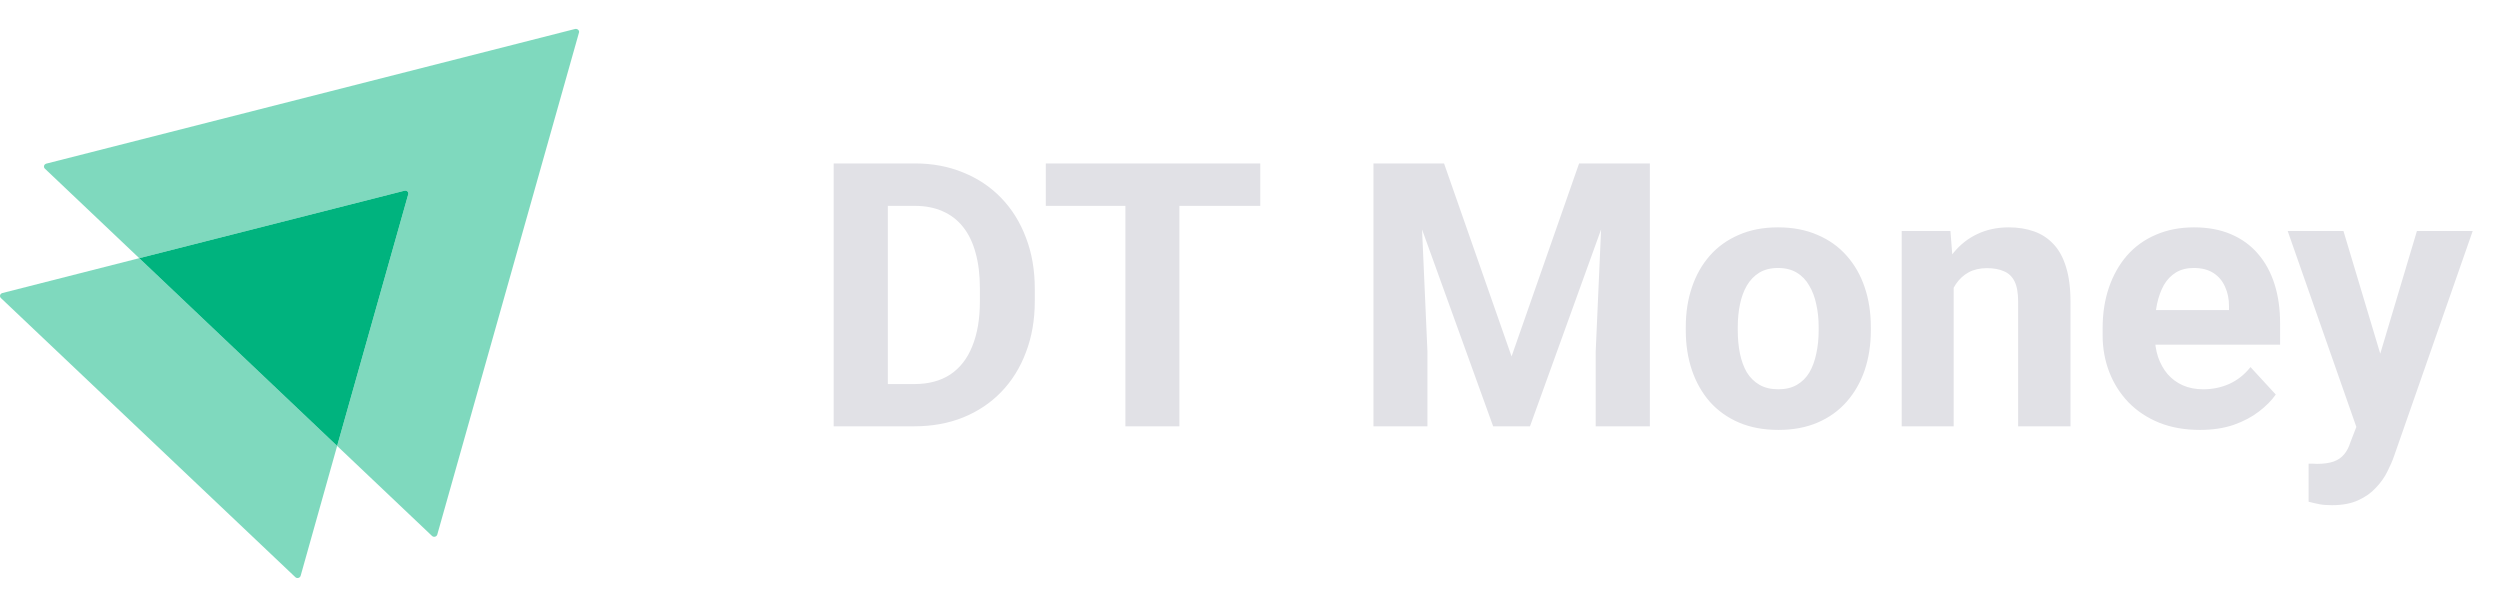
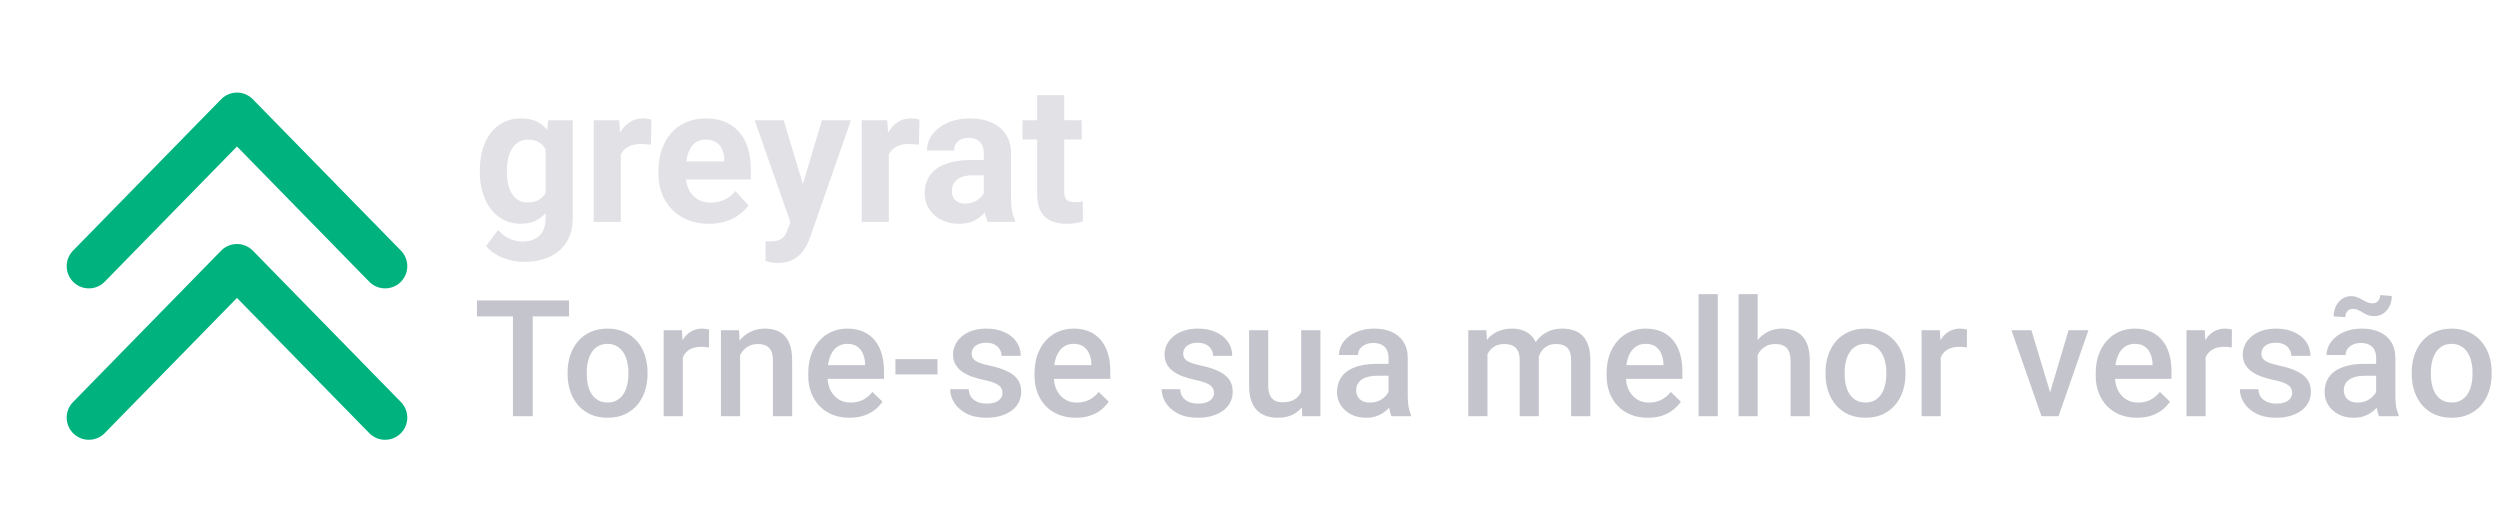
- <svg xmlns="http://www.w3.org/2000/svg" width="173" height="42" viewBox="0 0 173 42" fill="none">
-   <path opacity="0.5" d="M40.065 2.257L30.26 36.992C30.21 37.149 30.011 37.197 29.895 37.086L23.33 30.858L28.249 13.451C28.299 13.294 28.149 13.152 27.983 13.199L9.636 17.866L3.105 11.67C2.989 11.559 3.039 11.37 3.205 11.323L39.799 2.004C39.965 1.973 40.115 2.115 40.065 2.257Z" fill="#00B37E" />
-   <path opacity="0.5" d="M23.33 30.858L20.804 39.845C20.754 40.003 20.554 40.05 20.438 39.94L0.063 20.625C-0.053 20.515 -0.003 20.326 0.163 20.278L9.636 17.866L23.33 30.858Z" fill="#00B37E" />
-   <path d="M28.248 13.451L23.329 30.858L9.635 17.866L27.983 13.199C28.149 13.152 28.298 13.293 28.248 13.451Z" fill="#00B37E" />
-   <path d="M63.274 29.5H59.314L59.339 26.577H63.274C64.257 26.577 65.086 26.356 65.76 25.915C66.435 25.465 66.943 24.811 67.284 23.953C67.634 23.095 67.809 22.058 67.809 20.843V19.956C67.809 19.023 67.709 18.202 67.509 17.494C67.318 16.787 67.03 16.191 66.647 15.708C66.264 15.225 65.793 14.863 65.236 14.621C64.677 14.371 64.036 14.246 63.312 14.246H59.239V11.31H63.312C64.528 11.31 65.639 11.519 66.647 11.935C67.663 12.343 68.542 12.93 69.283 13.697C70.024 14.463 70.595 15.379 70.995 16.445C71.403 17.503 71.607 18.681 71.607 19.98V20.843C71.607 22.133 71.403 23.312 70.995 24.378C70.595 25.444 70.024 26.36 69.283 27.126C68.55 27.884 67.672 28.471 66.647 28.888C65.631 29.296 64.507 29.5 63.274 29.5ZM61.438 11.31V29.5H57.69V11.31H61.438ZM81.614 11.31V29.5H77.878V11.31H81.614ZM87.21 11.31V14.246H72.369V11.31H87.21ZM96.755 11.31H99.928L104.6 24.665L109.273 11.31H112.446L105.875 29.5H103.326L96.755 11.31ZM95.043 11.31H98.204L98.779 24.328V29.5H95.043V11.31ZM110.997 11.31H114.17V29.5H110.422V24.328L110.997 11.31ZM116.656 22.879V22.616C116.656 21.625 116.798 20.713 117.081 19.881C117.364 19.039 117.776 18.311 118.318 17.694C118.859 17.078 119.525 16.599 120.316 16.258C121.108 15.908 122.015 15.733 123.04 15.733C124.064 15.733 124.976 15.908 125.776 16.258C126.575 16.599 127.246 17.078 127.787 17.694C128.337 18.311 128.753 19.039 129.036 19.881C129.32 20.713 129.461 21.625 129.461 22.616V22.879C129.461 23.862 129.32 24.773 129.036 25.615C128.753 26.448 128.337 27.176 127.787 27.801C127.246 28.417 126.579 28.896 125.788 29.238C124.997 29.579 124.089 29.75 123.065 29.75C122.04 29.75 121.128 29.579 120.329 29.238C119.538 28.896 118.867 28.417 118.318 27.801C117.776 27.176 117.364 26.448 117.081 25.615C116.798 24.773 116.656 23.862 116.656 22.879ZM120.254 22.616V22.879C120.254 23.445 120.304 23.974 120.404 24.465C120.504 24.957 120.662 25.39 120.879 25.765C121.103 26.131 121.395 26.418 121.753 26.627C122.111 26.835 122.548 26.939 123.065 26.939C123.565 26.939 123.993 26.835 124.352 26.627C124.71 26.418 124.997 26.131 125.214 25.765C125.43 25.39 125.588 24.957 125.688 24.465C125.797 23.974 125.851 23.445 125.851 22.879V22.616C125.851 22.067 125.797 21.55 125.688 21.067C125.588 20.576 125.426 20.143 125.201 19.768C124.985 19.385 124.697 19.085 124.339 18.869C123.981 18.652 123.548 18.544 123.04 18.544C122.532 18.544 122.099 18.652 121.741 18.869C121.391 19.085 121.103 19.385 120.879 19.768C120.662 20.143 120.504 20.576 120.404 21.067C120.304 21.55 120.254 22.067 120.254 22.616ZM135.195 18.869V29.5H131.597V15.983H134.97L135.195 18.869ZM134.671 22.267H133.696C133.696 21.267 133.825 20.368 134.084 19.568C134.342 18.76 134.704 18.073 135.17 17.507C135.637 16.932 136.191 16.495 136.832 16.195C137.482 15.887 138.206 15.733 139.006 15.733C139.639 15.733 140.217 15.825 140.742 16.008C141.267 16.191 141.717 16.483 142.091 16.882C142.475 17.282 142.766 17.811 142.966 18.469C143.174 19.127 143.278 19.93 143.278 20.88V29.5H139.655V20.867C139.655 20.268 139.572 19.801 139.405 19.468C139.239 19.135 138.993 18.902 138.668 18.769C138.352 18.627 137.96 18.556 137.494 18.556C137.011 18.556 136.59 18.652 136.232 18.844C135.882 19.035 135.591 19.302 135.358 19.643C135.133 19.976 134.962 20.368 134.846 20.817C134.729 21.267 134.671 21.75 134.671 22.267ZM152.236 29.75C151.186 29.75 150.245 29.583 149.412 29.25C148.579 28.909 147.871 28.438 147.288 27.838C146.714 27.239 146.272 26.543 145.964 25.752C145.656 24.953 145.502 24.103 145.502 23.204V22.704C145.502 21.68 145.648 20.742 145.939 19.893C146.231 19.044 146.647 18.306 147.188 17.682C147.738 17.057 148.404 16.578 149.187 16.245C149.97 15.904 150.853 15.733 151.836 15.733C152.794 15.733 153.643 15.891 154.384 16.208C155.126 16.524 155.746 16.974 156.246 17.557C156.754 18.14 157.137 18.839 157.395 19.656C157.653 20.463 157.782 21.363 157.782 22.354V23.853H147.039V21.455H154.247V21.18C154.247 20.68 154.155 20.235 153.972 19.843C153.797 19.443 153.531 19.127 153.173 18.894C152.814 18.66 152.356 18.544 151.798 18.544C151.324 18.544 150.916 18.648 150.574 18.856C150.233 19.064 149.954 19.356 149.737 19.731C149.529 20.105 149.371 20.547 149.262 21.055C149.162 21.555 149.112 22.104 149.112 22.704V23.204C149.112 23.745 149.187 24.245 149.337 24.703C149.495 25.161 149.716 25.556 149.999 25.89C150.291 26.223 150.641 26.481 151.049 26.664C151.465 26.847 151.936 26.939 152.46 26.939C153.11 26.939 153.714 26.814 154.272 26.564C154.838 26.306 155.325 25.919 155.734 25.402L157.483 27.301C157.199 27.709 156.812 28.101 156.321 28.476C155.838 28.85 155.255 29.159 154.572 29.4C153.889 29.633 153.11 29.75 152.236 29.75ZM163.667 27.976L167.252 15.983H171.112L165.678 31.536C165.561 31.878 165.403 32.244 165.203 32.636C165.012 33.027 164.749 33.398 164.416 33.748C164.091 34.106 163.679 34.397 163.179 34.622C162.688 34.847 162.084 34.959 161.368 34.959C161.026 34.959 160.747 34.938 160.531 34.897C160.314 34.855 160.056 34.797 159.756 34.722V32.086C159.848 32.086 159.944 32.086 160.044 32.086C160.144 32.094 160.239 32.099 160.331 32.099C160.806 32.099 161.193 32.044 161.493 31.936C161.793 31.828 162.034 31.661 162.217 31.436C162.401 31.22 162.546 30.937 162.655 30.587L163.667 27.976ZM162.167 15.983L165.103 25.777L165.615 29.587L163.167 29.85L158.307 15.983H162.167Z" fill="#E1E1E6" />
+ <svg xmlns="http://www.w3.org/2000/svg" width="338" height="69" viewBox="0 0 338 69" fill="none">
+   <path d="M12.015 56.459L32.04 35.988L52.065 56.459" stroke="#00B37E" stroke-width="6" stroke-linecap="round" stroke-linejoin="round" />
+   <path d="M12.015 35.988L32.04 15.517L52.065 35.988" stroke="#00B37E" stroke-width="6" stroke-linecap="round" stroke-linejoin="round" />
+   <path d="M72.024 40.625V56.266H69.35V40.625H72.024ZM76.934 40.625V42.773H64.483V40.625H76.934ZM76.74 50.583V50.336C76.74 49.498 76.862 48.721 77.106 48.005C77.349 47.282 77.7 46.655 78.158 46.125C78.624 45.588 79.189 45.172 79.856 44.879C80.529 44.578 81.288 44.428 82.133 44.428C82.985 44.428 83.744 44.578 84.41 44.879C85.083 45.172 85.653 45.588 86.118 46.125C86.584 46.655 86.938 47.282 87.182 48.005C87.425 48.721 87.547 49.498 87.547 50.336V50.583C87.547 51.421 87.425 52.198 87.182 52.914C86.938 53.63 86.584 54.257 86.118 54.794C85.653 55.324 85.087 55.739 84.421 56.04C83.755 56.334 82.999 56.48 82.154 56.48C81.302 56.48 80.539 56.334 79.866 56.04C79.2 55.739 78.634 55.324 78.169 54.794C77.704 54.257 77.349 53.63 77.106 52.914C76.862 52.198 76.74 51.421 76.74 50.583ZM79.329 50.336V50.583C79.329 51.106 79.383 51.6 79.49 52.065C79.598 52.531 79.766 52.939 79.995 53.29C80.224 53.641 80.518 53.917 80.876 54.117C81.234 54.318 81.66 54.418 82.154 54.418C82.634 54.418 83.049 54.318 83.4 54.117C83.758 53.917 84.052 53.641 84.281 53.29C84.51 52.939 84.679 52.531 84.786 52.065C84.901 51.6 84.958 51.106 84.958 50.583V50.336C84.958 49.82 84.901 49.333 84.786 48.875C84.679 48.41 84.507 47.998 84.27 47.64C84.041 47.282 83.748 47.002 83.39 46.802C83.039 46.594 82.62 46.49 82.133 46.49C81.646 46.49 81.223 46.594 80.865 46.802C80.514 47.002 80.224 47.282 79.995 47.64C79.766 47.998 79.598 48.41 79.49 48.875C79.383 49.333 79.329 49.82 79.329 50.336ZM92.316 46.855V56.266H89.728V44.643H92.198L92.316 46.855ZM95.872 44.567L95.851 46.974C95.693 46.945 95.521 46.923 95.335 46.909C95.156 46.895 94.977 46.888 94.798 46.888C94.354 46.888 93.963 46.952 93.627 47.081C93.29 47.203 93.007 47.382 92.778 47.618C92.556 47.847 92.384 48.127 92.263 48.456C92.141 48.785 92.069 49.154 92.048 49.562L91.457 49.605C91.457 48.875 91.529 48.198 91.672 47.575C91.815 46.952 92.03 46.404 92.316 45.932C92.61 45.459 92.975 45.09 93.412 44.825C93.856 44.56 94.368 44.428 94.948 44.428C95.106 44.428 95.274 44.442 95.453 44.471C95.639 44.499 95.779 44.532 95.872 44.567ZM100.062 47.124V56.266H97.473V44.643H99.911L100.062 47.124ZM99.6 50.024L98.762 50.014C98.769 49.19 98.883 48.435 99.106 47.747C99.335 47.06 99.65 46.469 100.051 45.975C100.459 45.48 100.946 45.101 101.512 44.836C102.077 44.564 102.708 44.428 103.402 44.428C103.961 44.428 104.466 44.507 104.917 44.664C105.375 44.815 105.766 45.062 106.088 45.405C106.417 45.749 106.668 46.197 106.84 46.748C107.012 47.292 107.098 47.962 107.098 48.757V56.266H104.498V48.746C104.498 48.188 104.416 47.747 104.251 47.425C104.093 47.095 103.861 46.863 103.553 46.727C103.252 46.583 102.876 46.512 102.425 46.512C101.981 46.512 101.583 46.605 101.232 46.791C100.882 46.977 100.584 47.231 100.341 47.554C100.104 47.876 99.922 48.248 99.793 48.671C99.664 49.093 99.6 49.545 99.6 50.024ZM114.864 56.48C114.005 56.48 113.228 56.341 112.533 56.062C111.846 55.775 111.258 55.378 110.771 54.869C110.292 54.361 109.923 53.763 109.665 53.075C109.407 52.388 109.278 51.647 109.278 50.852V50.422C109.278 49.512 109.411 48.689 109.676 47.951C109.941 47.214 110.31 46.583 110.782 46.06C111.255 45.531 111.813 45.126 112.458 44.847C113.103 44.567 113.801 44.428 114.553 44.428C115.383 44.428 116.11 44.567 116.733 44.847C117.356 45.126 117.872 45.52 118.28 46.028C118.696 46.53 119.004 47.128 119.204 47.822C119.412 48.517 119.516 49.283 119.516 50.121V51.227H110.535V49.369H116.959V49.165C116.945 48.7 116.852 48.263 116.68 47.855C116.515 47.446 116.261 47.117 115.917 46.866C115.573 46.616 115.115 46.49 114.542 46.49C114.112 46.49 113.729 46.583 113.393 46.77C113.063 46.949 112.787 47.21 112.565 47.554C112.343 47.898 112.172 48.313 112.05 48.8C111.935 49.28 111.878 49.82 111.878 50.422V50.852C111.878 51.36 111.946 51.833 112.082 52.27C112.225 52.699 112.433 53.075 112.705 53.398C112.977 53.72 113.307 53.974 113.693 54.16C114.08 54.339 114.521 54.429 115.015 54.429C115.638 54.429 116.193 54.303 116.68 54.053C117.167 53.802 117.589 53.448 117.947 52.989L119.312 54.31C119.061 54.676 118.735 55.027 118.334 55.363C117.933 55.693 117.442 55.961 116.862 56.169C116.289 56.377 115.623 56.48 114.864 56.48ZM126.745 48.553V50.615H121.062V48.553H126.745ZM135.532 53.118C135.532 52.86 135.468 52.628 135.339 52.42C135.21 52.205 134.963 52.012 134.598 51.84C134.24 51.668 133.71 51.51 133.008 51.367C132.392 51.231 131.826 51.07 131.311 50.884C130.802 50.69 130.365 50.458 130 50.185C129.635 49.913 129.352 49.591 129.151 49.219C128.951 48.846 128.851 48.417 128.851 47.93C128.851 47.457 128.954 47.009 129.162 46.587C129.37 46.164 129.667 45.792 130.054 45.47C130.44 45.148 130.91 44.893 131.461 44.707C132.02 44.521 132.643 44.428 133.33 44.428C134.304 44.428 135.138 44.592 135.833 44.922C136.535 45.244 137.072 45.685 137.444 46.243C137.817 46.795 138.003 47.418 138.003 48.112H135.414C135.414 47.804 135.335 47.518 135.178 47.253C135.027 46.981 134.798 46.762 134.49 46.598C134.182 46.426 133.796 46.34 133.33 46.34C132.886 46.34 132.517 46.411 132.224 46.555C131.937 46.691 131.722 46.87 131.579 47.092C131.443 47.314 131.375 47.557 131.375 47.822C131.375 48.016 131.411 48.191 131.482 48.349C131.561 48.499 131.69 48.639 131.869 48.768C132.048 48.889 132.292 49.004 132.6 49.111C132.915 49.219 133.309 49.323 133.781 49.423C134.669 49.609 135.432 49.849 136.069 50.143C136.714 50.429 137.208 50.801 137.552 51.26C137.896 51.711 138.067 52.284 138.067 52.978C138.067 53.494 137.956 53.967 137.734 54.397C137.52 54.819 137.204 55.188 136.789 55.503C136.374 55.811 135.876 56.051 135.296 56.223C134.723 56.395 134.078 56.48 133.362 56.48C132.31 56.48 131.418 56.294 130.688 55.922C129.957 55.542 129.402 55.059 129.022 54.472C128.65 53.877 128.464 53.261 128.464 52.624H130.967C130.995 53.104 131.128 53.487 131.364 53.773C131.608 54.053 131.909 54.257 132.267 54.386C132.632 54.508 133.008 54.568 133.395 54.568C133.86 54.568 134.25 54.508 134.565 54.386C134.881 54.257 135.12 54.085 135.285 53.87C135.45 53.648 135.532 53.398 135.532 53.118ZM145.458 56.48C144.599 56.48 143.822 56.341 143.127 56.062C142.439 55.775 141.852 55.378 141.365 54.869C140.885 54.361 140.517 53.763 140.259 53.075C140.001 52.388 139.872 51.647 139.872 50.852V50.422C139.872 49.512 140.005 48.689 140.27 47.951C140.535 47.214 140.903 46.583 141.376 46.06C141.849 45.531 142.407 45.126 143.052 44.847C143.696 44.567 144.395 44.428 145.146 44.428C145.977 44.428 146.704 44.567 147.327 44.847C147.95 45.126 148.466 45.52 148.874 46.028C149.289 46.53 149.597 47.128 149.798 47.822C150.006 48.517 150.109 49.283 150.109 50.121V51.227H141.129V49.369H147.553V49.165C147.538 48.7 147.445 48.263 147.273 47.855C147.109 47.446 146.854 47.117 146.511 46.866C146.167 46.616 145.709 46.49 145.136 46.49C144.706 46.49 144.323 46.583 143.986 46.77C143.657 46.949 143.381 47.21 143.159 47.554C142.937 47.898 142.765 48.313 142.644 48.8C142.529 49.28 142.472 49.82 142.472 50.422V50.852C142.472 51.36 142.54 51.833 142.676 52.27C142.819 52.699 143.027 53.075 143.299 53.398C143.571 53.72 143.9 53.974 144.287 54.16C144.674 54.339 145.114 54.429 145.608 54.429C146.231 54.429 146.786 54.303 147.273 54.053C147.76 53.802 148.183 53.448 148.541 52.989L149.905 54.31C149.655 54.676 149.329 55.027 148.928 55.363C148.527 55.693 148.036 55.961 147.456 56.169C146.883 56.377 146.217 56.48 145.458 56.48ZM164.128 53.118C164.128 52.86 164.063 52.628 163.935 52.42C163.806 52.205 163.559 52.012 163.193 51.84C162.835 51.668 162.305 51.51 161.604 51.367C160.988 51.231 160.422 51.07 159.906 50.884C159.398 50.69 158.961 50.458 158.596 50.185C158.23 49.913 157.948 49.591 157.747 49.219C157.547 48.846 157.446 48.417 157.446 47.93C157.446 47.457 157.55 47.009 157.758 46.587C157.965 46.164 158.263 45.792 158.649 45.47C159.036 45.148 159.505 44.893 160.057 44.707C160.615 44.521 161.238 44.428 161.926 44.428C162.9 44.428 163.734 44.592 164.429 44.922C165.131 45.244 165.668 45.685 166.04 46.243C166.412 46.795 166.599 47.418 166.599 48.112H164.01C164.01 47.804 163.931 47.518 163.773 47.253C163.623 46.981 163.394 46.762 163.086 46.598C162.778 46.426 162.391 46.34 161.926 46.34C161.482 46.34 161.113 46.411 160.819 46.555C160.533 46.691 160.318 46.87 160.175 47.092C160.039 47.314 159.971 47.557 159.971 47.822C159.971 48.016 160.007 48.191 160.078 48.349C160.157 48.499 160.286 48.639 160.465 48.768C160.644 48.889 160.887 49.004 161.195 49.111C161.51 49.219 161.904 49.323 162.377 49.423C163.265 49.609 164.028 49.849 164.665 50.143C165.31 50.429 165.804 50.801 166.147 51.26C166.491 51.711 166.663 52.284 166.663 52.978C166.663 53.494 166.552 53.967 166.33 54.397C166.115 54.819 165.8 55.188 165.385 55.503C164.969 55.811 164.472 56.051 163.892 56.223C163.319 56.395 162.674 56.48 161.958 56.48C160.905 56.48 160.014 56.294 159.283 55.922C158.553 55.542 157.998 55.059 157.618 54.472C157.246 53.877 157.06 53.261 157.06 52.624H159.562C159.591 53.104 159.724 53.487 159.96 53.773C160.203 54.053 160.504 54.257 160.862 54.386C161.228 54.508 161.604 54.568 161.99 54.568C162.456 54.568 162.846 54.508 163.161 54.386C163.476 54.257 163.716 54.085 163.881 53.87C164.046 53.648 164.128 53.398 164.128 53.118ZM175.923 53.526V44.643H178.522V56.266H176.073L175.923 53.526ZM176.288 51.109L177.158 51.088C177.158 51.868 177.072 52.588 176.9 53.247C176.729 53.899 176.464 54.468 176.105 54.955C175.747 55.435 175.289 55.811 174.73 56.083C174.172 56.348 173.502 56.48 172.722 56.48C172.156 56.48 171.637 56.398 171.164 56.233C170.691 56.069 170.283 55.815 169.939 55.471C169.603 55.127 169.341 54.679 169.155 54.128C168.969 53.577 168.876 52.918 168.876 52.151V44.643H171.465V52.173C171.465 52.595 171.515 52.95 171.615 53.236C171.715 53.516 171.852 53.741 172.023 53.913C172.195 54.085 172.396 54.207 172.625 54.278C172.854 54.35 173.098 54.386 173.355 54.386C174.093 54.386 174.673 54.242 175.096 53.956C175.525 53.662 175.83 53.269 176.009 52.774C176.195 52.28 176.288 51.725 176.288 51.109ZM187.729 53.935V48.392C187.729 47.976 187.653 47.618 187.503 47.317C187.353 47.017 187.123 46.784 186.815 46.619C186.515 46.454 186.135 46.372 185.677 46.372C185.254 46.372 184.889 46.444 184.581 46.587C184.273 46.73 184.033 46.923 183.861 47.167C183.689 47.41 183.604 47.686 183.604 47.994H181.025C181.025 47.536 181.136 47.092 181.358 46.662C181.58 46.232 181.903 45.849 182.325 45.513C182.748 45.176 183.253 44.911 183.84 44.718C184.427 44.524 185.086 44.428 185.816 44.428C186.69 44.428 187.464 44.575 188.137 44.868C188.817 45.162 189.351 45.606 189.737 46.2C190.131 46.787 190.328 47.525 190.328 48.413V53.58C190.328 54.11 190.364 54.586 190.436 55.009C190.514 55.424 190.625 55.786 190.769 56.094V56.266H188.115C187.993 55.986 187.897 55.632 187.825 55.202C187.761 54.765 187.729 54.343 187.729 53.935ZM188.104 49.197L188.126 50.798H186.268C185.788 50.798 185.365 50.844 185 50.938C184.635 51.023 184.33 51.152 184.087 51.324C183.843 51.496 183.661 51.704 183.539 51.947C183.417 52.191 183.356 52.467 183.356 52.774C183.356 53.082 183.428 53.365 183.571 53.623C183.715 53.874 183.922 54.071 184.194 54.214C184.474 54.357 184.81 54.429 185.204 54.429C185.734 54.429 186.196 54.321 186.59 54.106C186.991 53.884 187.306 53.616 187.535 53.301C187.764 52.978 187.886 52.674 187.9 52.388L188.738 53.537C188.652 53.831 188.506 54.146 188.298 54.482C188.09 54.819 187.818 55.141 187.481 55.449C187.152 55.75 186.755 55.997 186.289 56.19C185.831 56.384 185.301 56.48 184.699 56.48C183.94 56.48 183.263 56.33 182.669 56.029C182.075 55.721 181.609 55.31 181.272 54.794C180.936 54.271 180.768 53.68 180.768 53.022C180.768 52.406 180.882 51.861 181.111 51.389C181.348 50.909 181.691 50.508 182.143 50.185C182.601 49.863 183.16 49.62 183.818 49.455C184.477 49.283 185.229 49.197 186.074 49.197H188.104ZM201.103 47.006V56.266H198.514V44.643H200.952L201.103 47.006ZM200.684 50.024L199.803 50.014C199.803 49.212 199.903 48.47 200.104 47.79C200.304 47.11 200.598 46.519 200.984 46.018C201.371 45.509 201.851 45.119 202.424 44.847C203.004 44.567 203.674 44.428 204.433 44.428C204.963 44.428 205.446 44.507 205.883 44.664C206.327 44.815 206.71 45.054 207.032 45.384C207.362 45.713 207.612 46.136 207.784 46.651C207.963 47.167 208.053 47.79 208.053 48.52V56.266H205.464V48.746C205.464 48.18 205.378 47.736 205.206 47.414C205.041 47.092 204.801 46.863 204.486 46.727C204.178 46.583 203.81 46.512 203.38 46.512C202.893 46.512 202.478 46.605 202.134 46.791C201.797 46.977 201.521 47.231 201.307 47.554C201.092 47.876 200.934 48.248 200.834 48.671C200.734 49.093 200.684 49.545 200.684 50.024ZM207.892 49.337L206.678 49.605C206.678 48.904 206.774 48.241 206.968 47.618C207.168 46.988 207.458 46.437 207.838 45.964C208.225 45.484 208.701 45.108 209.267 44.836C209.832 44.564 210.48 44.428 211.211 44.428C211.805 44.428 212.335 44.51 212.801 44.675C213.273 44.832 213.674 45.083 214.004 45.427C214.333 45.77 214.584 46.218 214.756 46.77C214.928 47.314 215.014 47.973 215.014 48.746V56.266H212.414V48.735C212.414 48.148 212.328 47.693 212.156 47.371C211.992 47.049 211.755 46.827 211.447 46.705C211.139 46.576 210.771 46.512 210.341 46.512C209.94 46.512 209.585 46.587 209.277 46.737C208.977 46.88 208.722 47.085 208.515 47.35C208.307 47.607 208.149 47.905 208.042 48.241C207.942 48.578 207.892 48.943 207.892 49.337ZM222.802 56.48C221.942 56.48 221.165 56.341 220.471 56.062C219.783 55.775 219.196 55.378 218.709 54.869C218.229 54.361 217.86 53.763 217.603 53.075C217.345 52.388 217.216 51.647 217.216 50.852V50.422C217.216 49.512 217.348 48.689 217.613 47.951C217.878 47.214 218.247 46.583 218.72 46.06C219.192 45.531 219.751 45.126 220.396 44.847C221.04 44.567 221.738 44.428 222.49 44.428C223.321 44.428 224.048 44.567 224.671 44.847C225.294 45.126 225.81 45.52 226.218 46.028C226.633 46.53 226.941 47.128 227.142 47.822C227.349 48.517 227.453 49.283 227.453 50.121V51.227H218.473V49.369H224.896V49.165C224.882 48.7 224.789 48.263 224.617 47.855C224.452 47.446 224.198 47.117 223.854 46.866C223.511 46.616 223.052 46.49 222.479 46.49C222.05 46.49 221.667 46.583 221.33 46.77C221.001 46.949 220.725 47.21 220.503 47.554C220.281 47.898 220.109 48.313 219.987 48.8C219.873 49.28 219.815 49.82 219.815 50.422V50.852C219.815 51.36 219.883 51.833 220.02 52.27C220.163 52.699 220.37 53.075 220.643 53.398C220.915 53.72 221.244 53.974 221.631 54.16C222.018 54.339 222.458 54.429 222.952 54.429C223.575 54.429 224.13 54.303 224.617 54.053C225.104 53.802 225.527 53.448 225.885 52.989L227.249 54.31C226.998 54.676 226.673 55.027 226.271 55.363C225.87 55.693 225.38 55.961 224.8 56.169C224.227 56.377 223.561 56.48 222.802 56.48ZM232.244 39.766V56.266H229.645V39.766H232.244ZM237.637 39.766V56.266H235.059V39.766H237.637ZM237.186 50.024L236.348 50.014C236.355 49.212 236.466 48.47 236.681 47.79C236.903 47.11 237.211 46.519 237.604 46.018C238.006 45.509 238.485 45.119 239.044 44.847C239.603 44.567 240.222 44.428 240.902 44.428C241.475 44.428 241.991 44.507 242.449 44.664C242.915 44.822 243.316 45.076 243.652 45.427C243.989 45.77 244.243 46.222 244.415 46.78C244.594 47.332 244.684 48.005 244.684 48.8V56.266H242.084V48.778C242.084 48.22 242.002 47.776 241.837 47.446C241.679 47.117 241.447 46.88 241.139 46.737C240.831 46.587 240.455 46.512 240.011 46.512C239.545 46.512 239.133 46.605 238.775 46.791C238.424 46.977 238.131 47.231 237.895 47.554C237.658 47.876 237.479 48.248 237.357 48.671C237.243 49.093 237.186 49.545 237.186 50.024ZM246.811 50.583V50.336C246.811 49.498 246.932 48.721 247.176 48.005C247.419 47.282 247.77 46.655 248.229 46.125C248.694 45.588 249.26 45.172 249.926 44.879C250.599 44.578 251.358 44.428 252.203 44.428C253.055 44.428 253.814 44.578 254.48 44.879C255.154 45.172 255.723 45.588 256.188 46.125C256.654 46.655 257.008 47.282 257.252 48.005C257.495 48.721 257.617 49.498 257.617 50.336V50.583C257.617 51.421 257.495 52.198 257.252 52.914C257.008 53.63 256.654 54.257 256.188 54.794C255.723 55.324 255.157 55.739 254.491 56.04C253.825 56.334 253.07 56.48 252.225 56.48C251.372 56.48 250.61 56.334 249.937 56.04C249.271 55.739 248.705 55.324 248.239 54.794C247.774 54.257 247.419 53.63 247.176 52.914C246.932 52.198 246.811 51.421 246.811 50.583ZM249.399 50.336V50.583C249.399 51.106 249.453 51.6 249.561 52.065C249.668 52.531 249.836 52.939 250.065 53.29C250.295 53.641 250.588 53.917 250.946 54.117C251.304 54.318 251.73 54.418 252.225 54.418C252.704 54.418 253.12 54.318 253.471 54.117C253.829 53.917 254.122 53.641 254.352 53.29C254.581 52.939 254.749 52.531 254.856 52.065C254.971 51.6 255.028 51.106 255.028 50.583V50.336C255.028 49.82 254.971 49.333 254.856 48.875C254.749 48.41 254.577 47.998 254.341 47.64C254.112 47.282 253.818 47.002 253.46 46.802C253.109 46.594 252.69 46.49 252.203 46.49C251.716 46.49 251.294 46.594 250.936 46.802C250.585 47.002 250.295 47.282 250.065 47.64C249.836 47.998 249.668 48.41 249.561 48.875C249.453 49.333 249.399 49.82 249.399 50.336ZM262.387 46.855V56.266H259.798V44.643H262.269L262.387 46.855ZM265.942 44.567L265.921 46.974C265.763 46.945 265.591 46.923 265.405 46.909C265.226 46.895 265.047 46.888 264.868 46.888C264.424 46.888 264.034 46.952 263.697 47.081C263.361 47.203 263.078 47.382 262.849 47.618C262.627 47.847 262.455 48.127 262.333 48.456C262.211 48.785 262.14 49.154 262.118 49.562L261.527 49.605C261.527 48.875 261.599 48.198 261.742 47.575C261.885 46.952 262.1 46.404 262.387 45.932C262.68 45.459 263.046 45.09 263.482 44.825C263.926 44.56 264.438 44.428 265.019 44.428C265.176 44.428 265.344 44.442 265.523 44.471C265.71 44.499 265.849 44.532 265.942 44.567ZM276.824 54.214L279.671 44.643H282.356L278.317 56.266H276.642L276.824 54.214ZM274.644 44.643L277.544 54.257L277.684 56.266H276.008L271.947 44.643H274.644ZM288.931 56.48C288.071 56.48 287.294 56.341 286.6 56.062C285.912 55.775 285.325 55.378 284.838 54.869C284.358 54.361 283.989 53.763 283.731 53.075C283.474 52.388 283.345 51.647 283.345 50.852V50.422C283.345 49.512 283.477 48.689 283.742 47.951C284.007 47.214 284.376 46.583 284.849 46.06C285.321 45.531 285.88 45.126 286.524 44.847C287.169 44.567 287.867 44.428 288.619 44.428C289.45 44.428 290.177 44.567 290.8 44.847C291.423 45.126 291.938 45.52 292.347 46.028C292.762 46.53 293.07 47.128 293.271 47.822C293.478 48.517 293.582 49.283 293.582 50.121V51.227H284.602V49.369H291.025V49.165C291.011 48.7 290.918 48.263 290.746 47.855C290.581 47.446 290.327 47.117 289.983 46.866C289.64 46.616 289.181 46.49 288.608 46.49C288.179 46.49 287.796 46.583 287.459 46.77C287.13 46.949 286.854 47.21 286.632 47.554C286.41 47.898 286.238 48.313 286.116 48.8C286.002 49.28 285.944 49.82 285.944 50.422V50.852C285.944 51.36 286.012 51.833 286.148 52.27C286.292 52.699 286.499 53.075 286.771 53.398C287.044 53.72 287.373 53.974 287.76 54.16C288.146 54.339 288.587 54.429 289.081 54.429C289.704 54.429 290.259 54.303 290.746 54.053C291.233 53.802 291.656 53.448 292.014 52.989L293.378 54.31C293.127 54.676 292.801 55.027 292.4 55.363C291.999 55.693 291.509 55.961 290.929 56.169C290.356 56.377 289.69 56.48 288.931 56.48ZM298.201 46.855V56.266H295.612V44.643H298.083L298.201 46.855ZM301.757 44.567L301.735 46.974C301.578 46.945 301.406 46.923 301.22 46.909C301.041 46.895 300.862 46.888 300.683 46.888C300.239 46.888 299.848 46.952 299.512 47.081C299.175 47.203 298.892 47.382 298.663 47.618C298.441 47.847 298.269 48.127 298.147 48.456C298.026 48.785 297.954 49.154 297.933 49.562L297.342 49.605C297.342 48.875 297.413 48.198 297.557 47.575C297.7 46.952 297.915 46.404 298.201 45.932C298.495 45.459 298.86 45.09 299.297 44.825C299.741 44.56 300.253 44.428 300.833 44.428C300.991 44.428 301.159 44.442 301.338 44.471C301.524 44.499 301.664 44.532 301.757 44.567ZM309.899 53.118C309.899 52.86 309.835 52.628 309.706 52.42C309.577 52.205 309.33 52.012 308.965 51.84C308.607 51.668 308.077 51.51 307.375 51.367C306.759 51.231 306.193 51.07 305.678 50.884C305.169 50.69 304.732 50.458 304.367 50.185C304.002 49.913 303.719 49.591 303.519 49.219C303.318 48.846 303.218 48.417 303.218 47.93C303.218 47.457 303.322 47.009 303.529 46.587C303.737 46.164 304.034 45.792 304.421 45.47C304.808 45.148 305.277 44.893 305.828 44.707C306.387 44.521 307.01 44.428 307.697 44.428C308.671 44.428 309.506 44.592 310.2 44.922C310.902 45.244 311.439 45.685 311.812 46.243C312.184 46.795 312.37 47.418 312.37 48.112H309.781C309.781 47.804 309.702 47.518 309.545 47.253C309.395 46.981 309.165 46.762 308.857 46.598C308.549 46.426 308.163 46.34 307.697 46.34C307.253 46.34 306.884 46.411 306.591 46.555C306.304 46.691 306.09 46.87 305.946 47.092C305.81 47.314 305.742 47.557 305.742 47.822C305.742 48.016 305.778 48.191 305.85 48.349C305.928 48.499 306.057 48.639 306.236 48.768C306.415 48.889 306.659 49.004 306.967 49.111C307.282 49.219 307.676 49.323 308.148 49.423C309.036 49.609 309.799 49.849 310.437 50.143C311.081 50.429 311.575 50.801 311.919 51.26C312.263 51.711 312.435 52.284 312.435 52.978C312.435 53.494 312.324 53.967 312.102 54.397C311.887 54.819 311.572 55.188 311.156 55.503C310.741 55.811 310.243 56.051 309.663 56.223C309.09 56.395 308.446 56.48 307.729 56.48C306.677 56.48 305.785 56.294 305.055 55.922C304.324 55.542 303.769 55.059 303.39 54.472C303.017 53.877 302.831 53.261 302.831 52.624H305.334C305.363 53.104 305.495 53.487 305.731 53.773C305.975 54.053 306.276 54.257 306.634 54.386C306.999 54.508 307.375 54.568 307.762 54.568C308.227 54.568 308.618 54.508 308.933 54.386C309.248 54.257 309.488 54.085 309.652 53.87C309.817 53.648 309.899 53.398 309.899 53.118ZM321.254 53.935V48.392C321.254 47.976 321.179 47.618 321.028 47.317C320.878 47.017 320.649 46.784 320.341 46.619C320.04 46.454 319.66 46.372 319.202 46.372C318.78 46.372 318.414 46.444 318.106 46.587C317.799 46.73 317.559 46.923 317.387 47.167C317.215 47.41 317.129 47.686 317.129 47.994H314.551C314.551 47.536 314.662 47.092 314.884 46.662C315.106 46.232 315.428 45.849 315.851 45.513C316.273 45.176 316.778 44.911 317.365 44.718C317.952 44.524 318.611 44.428 319.342 44.428C320.215 44.428 320.989 44.575 321.662 44.868C322.342 45.162 322.876 45.606 323.263 46.2C323.657 46.787 323.854 47.525 323.854 48.413V53.58C323.854 54.11 323.889 54.586 323.961 55.009C324.04 55.424 324.151 55.786 324.294 56.094V56.266H321.641C321.519 55.986 321.422 55.632 321.351 55.202C321.286 54.765 321.254 54.343 321.254 53.935ZM321.63 49.197L321.651 50.798H319.793C319.313 50.798 318.891 50.844 318.525 50.938C318.16 51.023 317.856 51.152 317.612 51.324C317.369 51.496 317.186 51.704 317.064 51.947C316.943 52.191 316.882 52.467 316.882 52.774C316.882 53.082 316.953 53.365 317.097 53.623C317.24 53.874 317.448 54.071 317.72 54.214C317.999 54.357 318.336 54.429 318.729 54.429C319.259 54.429 319.721 54.321 320.115 54.106C320.516 53.884 320.831 53.616 321.061 53.301C321.29 52.978 321.411 52.674 321.426 52.388L322.264 53.537C322.178 53.831 322.031 54.146 321.823 54.482C321.616 54.819 321.343 55.141 321.007 55.449C320.677 55.75 320.28 55.997 319.814 56.19C319.356 56.384 318.826 56.48 318.225 56.48C317.465 56.48 316.789 56.33 316.194 56.029C315.6 55.721 315.134 55.31 314.798 54.794C314.461 54.271 314.293 53.68 314.293 53.022C314.293 52.406 314.408 51.861 314.637 51.389C314.873 50.909 315.217 50.508 315.668 50.185C316.126 49.863 316.685 49.62 317.344 49.455C318.003 49.283 318.755 49.197 319.6 49.197H321.63ZM321.791 39.895L323.37 40.013C323.37 40.535 323.266 41.005 323.059 41.42C322.851 41.828 322.568 42.15 322.21 42.387C321.852 42.623 321.447 42.741 320.996 42.741C320.645 42.741 320.348 42.691 320.104 42.591C319.861 42.491 319.639 42.376 319.438 42.247C319.238 42.118 319.03 42.007 318.815 41.914C318.608 41.814 318.361 41.764 318.074 41.764C317.802 41.764 317.569 41.864 317.376 42.065C317.19 42.265 317.097 42.533 317.097 42.87L315.507 42.784C315.507 42.269 315.611 41.803 315.818 41.388C316.026 40.972 316.309 40.643 316.667 40.399C317.025 40.156 317.43 40.034 317.881 40.034C318.174 40.034 318.439 40.084 318.676 40.185C318.919 40.278 319.148 40.389 319.363 40.518C319.585 40.647 319.811 40.761 320.04 40.861C320.269 40.962 320.523 41.012 320.803 41.012C321.075 41.012 321.308 40.908 321.501 40.7C321.694 40.492 321.791 40.224 321.791 39.895ZM326.066 50.583V50.336C326.066 49.498 326.188 48.721 326.432 48.005C326.675 47.282 327.026 46.655 327.484 46.125C327.95 45.588 328.516 45.172 329.182 44.879C329.855 44.578 330.614 44.428 331.459 44.428C332.311 44.428 333.07 44.578 333.736 44.879C334.41 45.172 334.979 45.588 335.444 46.125C335.91 46.655 336.264 47.282 336.508 48.005C336.751 48.721 336.873 49.498 336.873 50.336V50.583C336.873 51.421 336.751 52.198 336.508 52.914C336.264 53.63 335.91 54.257 335.444 54.794C334.979 55.324 334.413 55.739 333.747 56.04C333.081 56.334 332.326 56.48 331.48 56.48C330.628 56.48 329.866 56.334 329.192 56.04C328.526 55.739 327.961 55.324 327.495 54.794C327.03 54.257 326.675 53.63 326.432 52.914C326.188 52.198 326.066 51.421 326.066 50.583ZM328.655 50.336V50.583C328.655 51.106 328.709 51.6 328.816 52.065C328.924 52.531 329.092 52.939 329.321 53.29C329.55 53.641 329.844 53.917 330.202 54.117C330.56 54.318 330.986 54.418 331.48 54.418C331.96 54.418 332.376 54.318 332.727 54.117C333.085 53.917 333.378 53.641 333.607 53.29C333.837 52.939 334.005 52.531 334.112 52.065C334.227 51.6 334.284 51.106 334.284 50.583V50.336C334.284 49.82 334.227 49.333 334.112 48.875C334.005 48.41 333.833 47.998 333.597 47.64C333.368 47.282 333.074 47.002 332.716 46.802C332.365 46.594 331.946 46.49 331.459 46.49C330.972 46.49 330.549 46.594 330.191 46.802C329.84 47.002 329.55 47.282 329.321 47.64C329.092 47.998 328.924 48.41 328.816 48.875C328.709 49.333 328.655 49.82 328.655 50.336Z" fill="#C4C4CC" />
+   <path d="M74.118 16.264H77.432V29.543C77.432 30.796 77.152 31.858 76.594 32.73C76.044 33.61 75.273 34.274 74.283 34.723C73.293 35.18 72.142 35.408 70.83 35.408C70.255 35.408 69.645 35.332 69.002 35.18C68.367 35.027 67.758 34.79 67.174 34.469C66.598 34.147 66.116 33.741 65.727 33.25L67.339 31.092C67.762 31.583 68.253 31.963 68.811 32.234C69.37 32.514 69.988 32.653 70.665 32.653C71.325 32.653 71.884 32.531 72.341 32.285C72.798 32.048 73.149 31.697 73.394 31.231C73.64 30.774 73.763 30.22 73.763 29.568V19.438L74.118 16.264ZM64.876 23.297V23.03C64.876 21.981 65.003 21.029 65.257 20.174C65.519 19.311 65.887 18.57 66.361 17.952C66.844 17.334 67.428 16.856 68.113 16.518C68.799 16.179 69.573 16.01 70.436 16.01C71.351 16.01 72.117 16.179 72.734 16.518C73.352 16.856 73.86 17.338 74.258 17.965C74.656 18.583 74.965 19.315 75.185 20.161C75.413 20.999 75.591 21.917 75.718 22.916V23.5C75.591 24.456 75.4 25.345 75.147 26.166C74.893 26.987 74.558 27.706 74.144 28.324C73.729 28.934 73.213 29.408 72.595 29.746C71.985 30.085 71.257 30.254 70.411 30.254C69.565 30.254 68.799 30.08 68.113 29.733C67.436 29.386 66.856 28.9 66.374 28.273C65.892 27.647 65.519 26.911 65.257 26.064C65.003 25.218 64.876 24.296 64.876 23.297ZM68.532 23.03V23.297C68.532 23.864 68.587 24.393 68.697 24.884C68.807 25.375 68.977 25.811 69.205 26.191C69.442 26.564 69.734 26.856 70.081 27.067C70.436 27.27 70.856 27.372 71.338 27.372C72.007 27.372 72.552 27.232 72.976 26.953C73.399 26.665 73.716 26.272 73.928 25.773C74.139 25.273 74.262 24.698 74.296 24.046V22.383C74.279 21.85 74.207 21.371 74.08 20.948C73.953 20.517 73.775 20.148 73.547 19.844C73.318 19.539 73.022 19.302 72.658 19.133C72.294 18.963 71.863 18.879 71.363 18.879C70.881 18.879 70.462 18.989 70.106 19.209C69.759 19.421 69.467 19.713 69.231 20.085C69.002 20.457 68.829 20.898 68.71 21.405C68.591 21.905 68.532 22.446 68.532 23.03ZM83.932 19.26V30H80.275V16.264H83.716L83.932 19.26ZM88.07 16.175L88.007 19.564C87.829 19.539 87.613 19.518 87.359 19.501C87.114 19.476 86.89 19.463 86.686 19.463C86.17 19.463 85.722 19.531 85.341 19.666C84.968 19.793 84.655 19.983 84.401 20.237C84.156 20.491 83.97 20.8 83.843 21.164C83.724 21.528 83.657 21.943 83.64 22.408L82.903 22.18C82.903 21.291 82.992 20.474 83.17 19.73C83.348 18.976 83.606 18.32 83.944 17.762C84.291 17.203 84.715 16.771 85.214 16.467C85.713 16.162 86.284 16.01 86.928 16.01C87.131 16.01 87.338 16.027 87.55 16.061C87.761 16.086 87.935 16.124 88.07 16.175ZM95.865 30.254C94.799 30.254 93.842 30.085 92.996 29.746C92.15 29.399 91.43 28.921 90.838 28.311C90.254 27.702 89.805 26.995 89.492 26.191C89.179 25.379 89.022 24.516 89.022 23.602V23.094C89.022 22.053 89.171 21.101 89.467 20.237C89.763 19.374 90.186 18.625 90.736 17.99C91.295 17.355 91.972 16.869 92.768 16.53C93.563 16.183 94.46 16.01 95.459 16.01C96.432 16.01 97.296 16.171 98.049 16.492C98.802 16.814 99.433 17.271 99.94 17.863C100.457 18.456 100.846 19.167 101.108 19.996C101.371 20.817 101.502 21.731 101.502 22.738V24.262H90.584V21.824H97.909V21.545C97.909 21.037 97.816 20.584 97.63 20.186C97.452 19.78 97.181 19.459 96.817 19.222C96.454 18.985 95.988 18.866 95.421 18.866C94.939 18.866 94.524 18.972 94.177 19.184C93.83 19.395 93.546 19.691 93.326 20.072C93.115 20.453 92.954 20.902 92.844 21.418C92.742 21.926 92.691 22.484 92.691 23.094V23.602C92.691 24.152 92.768 24.66 92.92 25.125C93.081 25.59 93.305 25.992 93.593 26.331C93.889 26.67 94.245 26.932 94.659 27.118C95.082 27.304 95.561 27.398 96.094 27.398C96.754 27.398 97.368 27.27 97.935 27.017C98.51 26.754 99.005 26.361 99.42 25.836L101.197 27.766C100.91 28.18 100.516 28.578 100.017 28.959C99.526 29.34 98.933 29.653 98.239 29.898C97.545 30.135 96.754 30.254 95.865 30.254ZM107.481 28.451L111.125 16.264H115.048L109.525 32.069C109.407 32.416 109.246 32.789 109.043 33.187C108.848 33.584 108.582 33.961 108.243 34.316C107.913 34.68 107.494 34.977 106.986 35.205C106.487 35.434 105.873 35.548 105.146 35.548C104.799 35.548 104.515 35.527 104.295 35.484C104.075 35.442 103.812 35.383 103.508 35.307V32.628C103.601 32.628 103.698 32.628 103.8 32.628C103.901 32.636 103.999 32.641 104.092 32.641C104.574 32.641 104.968 32.586 105.272 32.476C105.577 32.366 105.823 32.196 106.009 31.968C106.195 31.748 106.343 31.46 106.453 31.105L107.481 28.451ZM105.958 16.264L108.941 26.217L109.462 30.089L106.974 30.355L102.035 16.264H105.958ZM120.164 19.26V30H116.508V16.264H119.948L120.164 19.26ZM124.303 16.175L124.239 19.564C124.062 19.539 123.846 19.518 123.592 19.501C123.346 19.476 123.122 19.463 122.919 19.463C122.403 19.463 121.954 19.531 121.573 19.666C121.201 19.793 120.888 19.983 120.634 20.237C120.388 20.491 120.202 20.8 120.075 21.164C119.957 21.528 119.889 21.943 119.872 22.408L119.136 22.18C119.136 21.291 119.225 20.474 119.402 19.73C119.58 18.976 119.838 18.32 120.177 17.762C120.524 17.203 120.947 16.771 121.446 16.467C121.946 16.162 122.517 16.01 123.16 16.01C123.363 16.01 123.571 16.027 123.782 16.061C123.994 16.086 124.167 16.124 124.303 16.175ZM133.012 26.902V20.783C133.012 20.343 132.94 19.966 132.796 19.653C132.652 19.332 132.428 19.082 132.123 18.904C131.827 18.727 131.442 18.638 130.968 18.638C130.562 18.638 130.21 18.71 129.914 18.854C129.618 18.989 129.389 19.188 129.229 19.45C129.068 19.704 128.987 20.005 128.987 20.352H125.331C125.331 19.768 125.466 19.213 125.737 18.689C126.008 18.164 126.402 17.703 126.918 17.305C127.434 16.898 128.048 16.581 128.759 16.352C129.478 16.124 130.282 16.01 131.171 16.01C132.237 16.01 133.185 16.188 134.015 16.543C134.844 16.898 135.496 17.432 135.97 18.143C136.452 18.854 136.693 19.742 136.693 20.809V26.686C136.693 27.44 136.74 28.058 136.833 28.54C136.926 29.014 137.062 29.429 137.239 29.784V30H133.545C133.367 29.628 133.232 29.162 133.139 28.604C133.054 28.037 133.012 27.469 133.012 26.902ZM133.494 21.634L133.52 23.703H131.476C130.993 23.703 130.574 23.758 130.219 23.868C129.863 23.978 129.571 24.135 129.343 24.338C129.114 24.533 128.945 24.761 128.835 25.023C128.733 25.286 128.683 25.574 128.683 25.887C128.683 26.2 128.755 26.483 128.898 26.737C129.042 26.983 129.25 27.177 129.521 27.321C129.791 27.457 130.109 27.524 130.473 27.524C131.023 27.524 131.501 27.414 131.907 27.194C132.313 26.974 132.627 26.703 132.847 26.382C133.075 26.06 133.194 25.756 133.202 25.468L134.167 27.017C134.032 27.364 133.845 27.723 133.608 28.096C133.38 28.468 133.088 28.819 132.732 29.149C132.377 29.471 131.95 29.738 131.45 29.949C130.951 30.152 130.358 30.254 129.673 30.254C128.801 30.254 128.01 30.08 127.299 29.733C126.596 29.378 126.038 28.891 125.623 28.273C125.217 27.647 125.014 26.936 125.014 26.141C125.014 25.421 125.149 24.782 125.42 24.224C125.691 23.665 126.089 23.195 126.613 22.814C127.146 22.425 127.811 22.133 128.606 21.939C129.402 21.735 130.325 21.634 131.374 21.634H133.494ZM146.24 16.264V18.854H138.242V16.264H146.24ZM140.223 12.874H143.879V25.861C143.879 26.259 143.93 26.564 144.031 26.775C144.141 26.987 144.302 27.135 144.514 27.22C144.725 27.296 144.992 27.334 145.313 27.334C145.542 27.334 145.745 27.326 145.923 27.309C146.109 27.283 146.266 27.258 146.393 27.232L146.405 29.924C146.092 30.025 145.754 30.106 145.39 30.165C145.026 30.224 144.624 30.254 144.184 30.254C143.38 30.254 142.677 30.123 142.076 29.86C141.484 29.59 141.027 29.158 140.705 28.565C140.383 27.973 140.223 27.194 140.223 26.23V12.874Z" fill="#E1E1E6" />
</svg>
